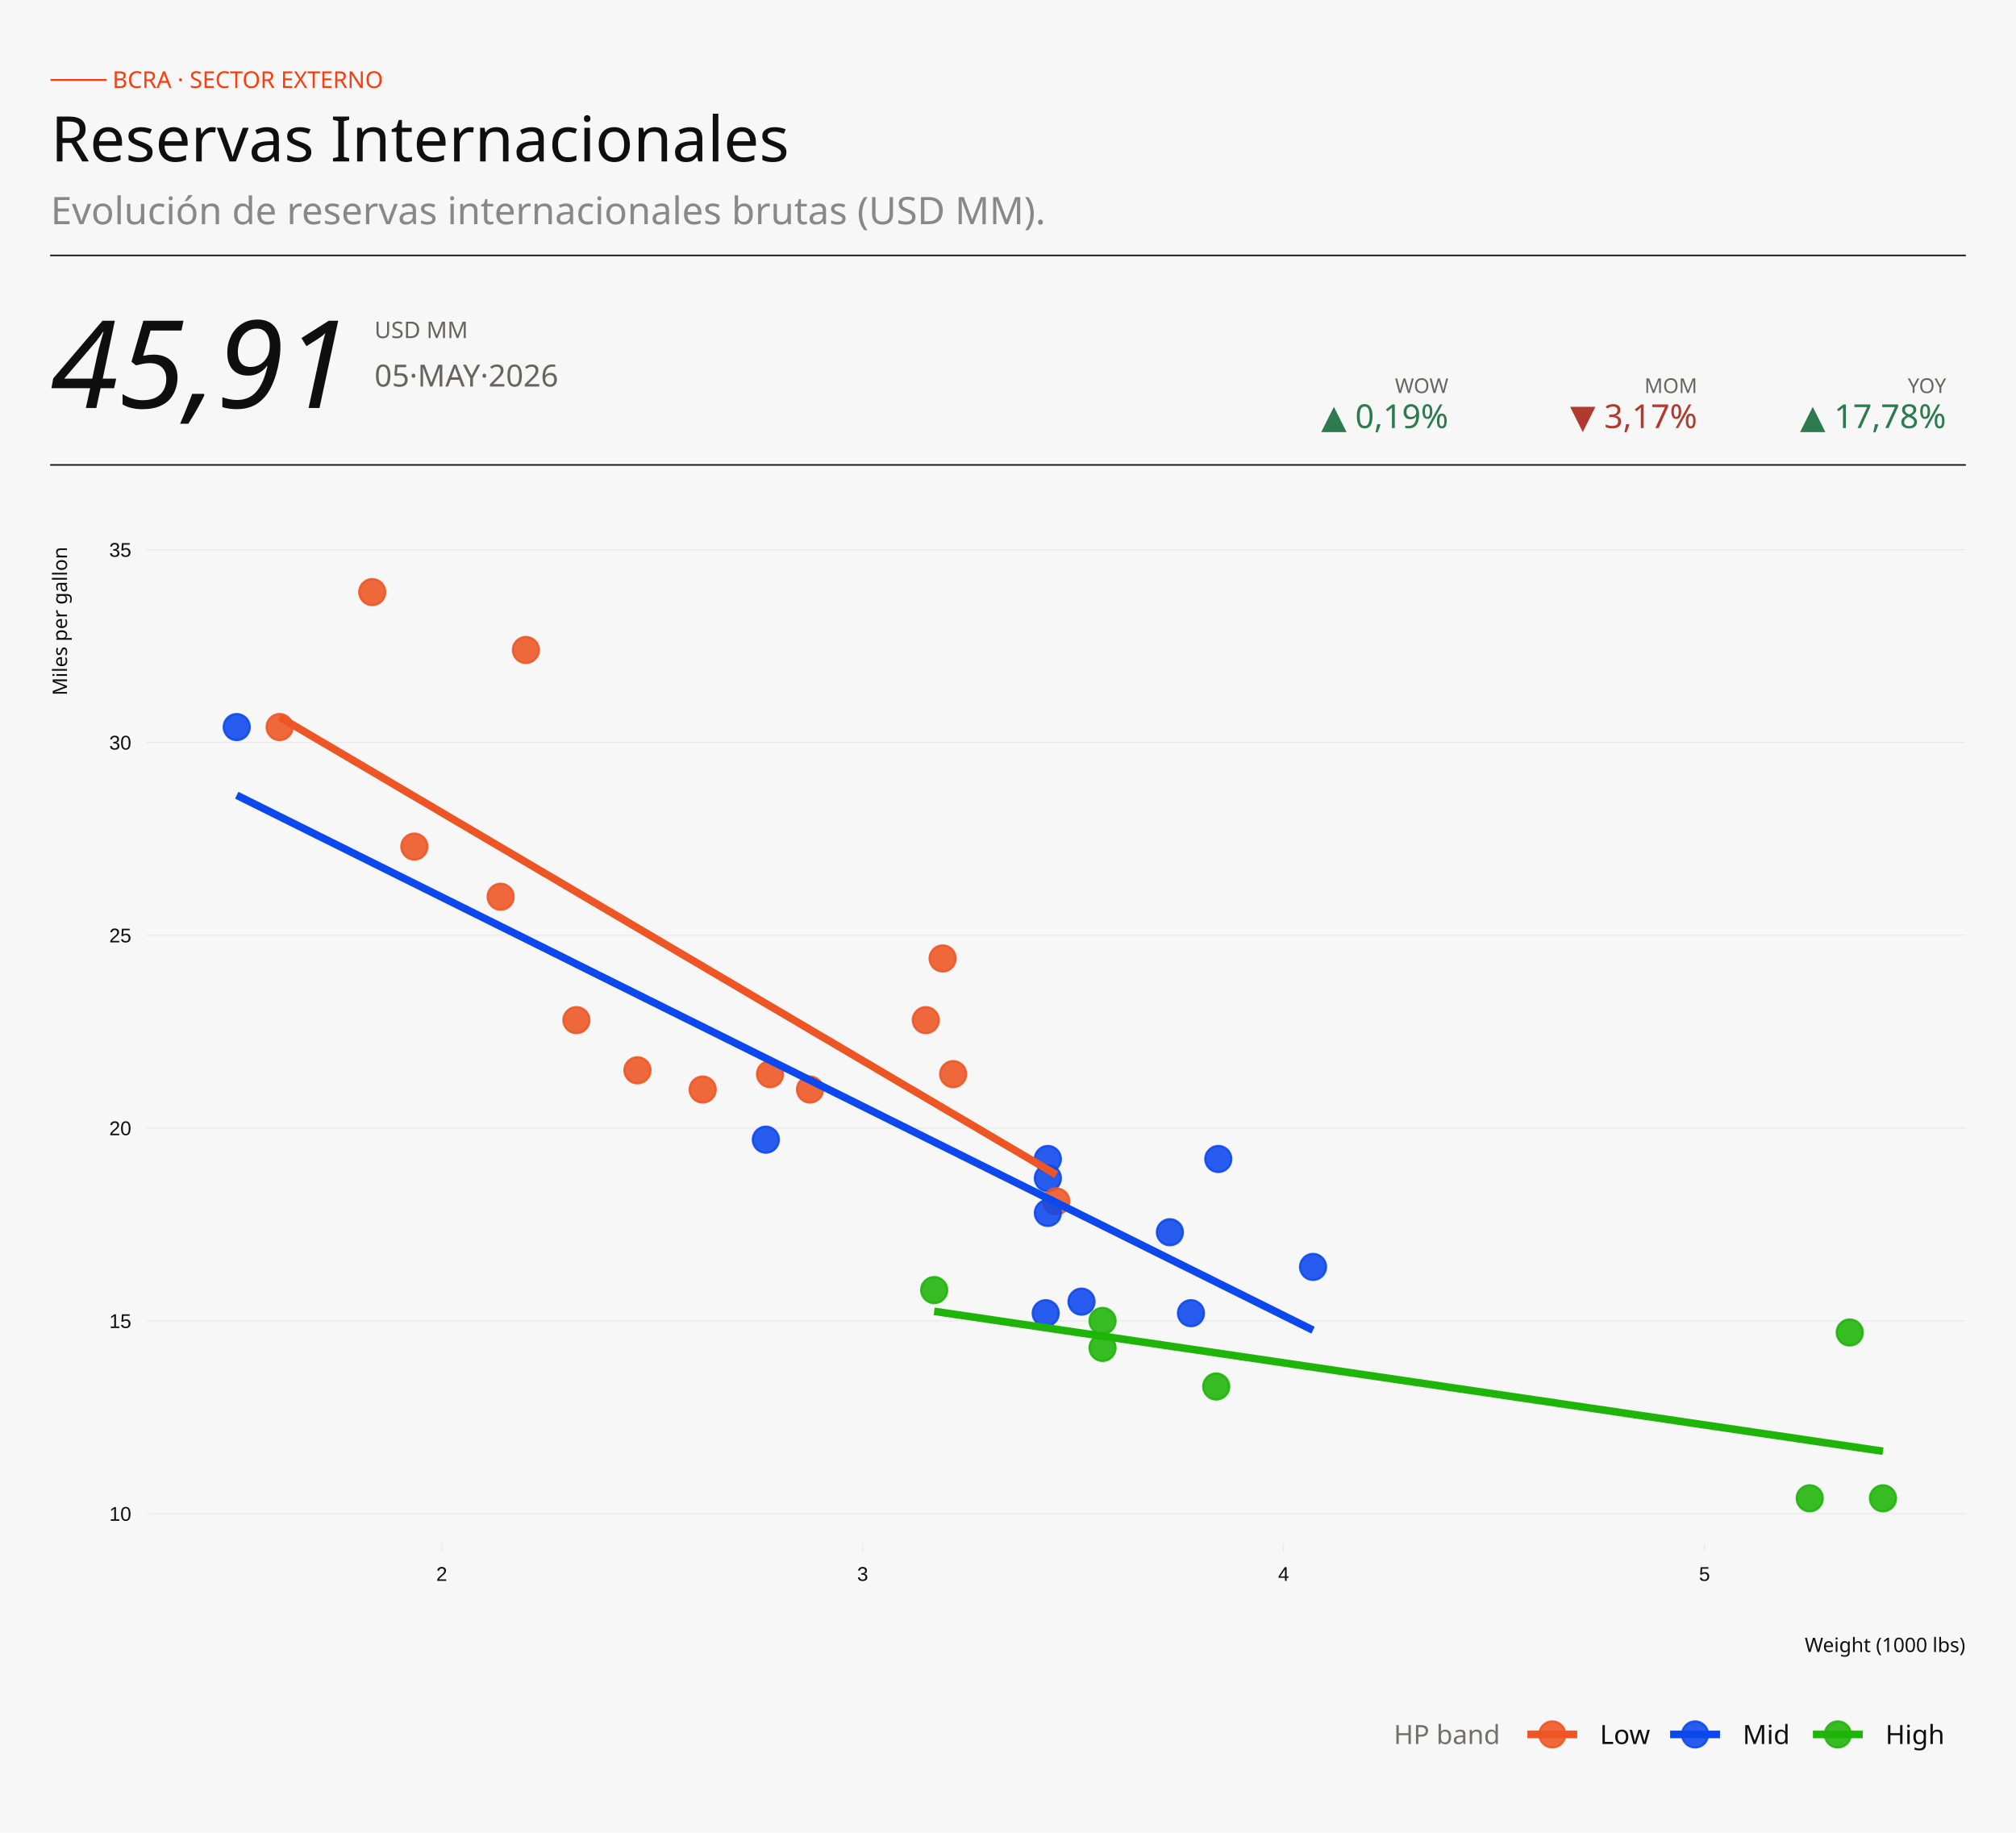
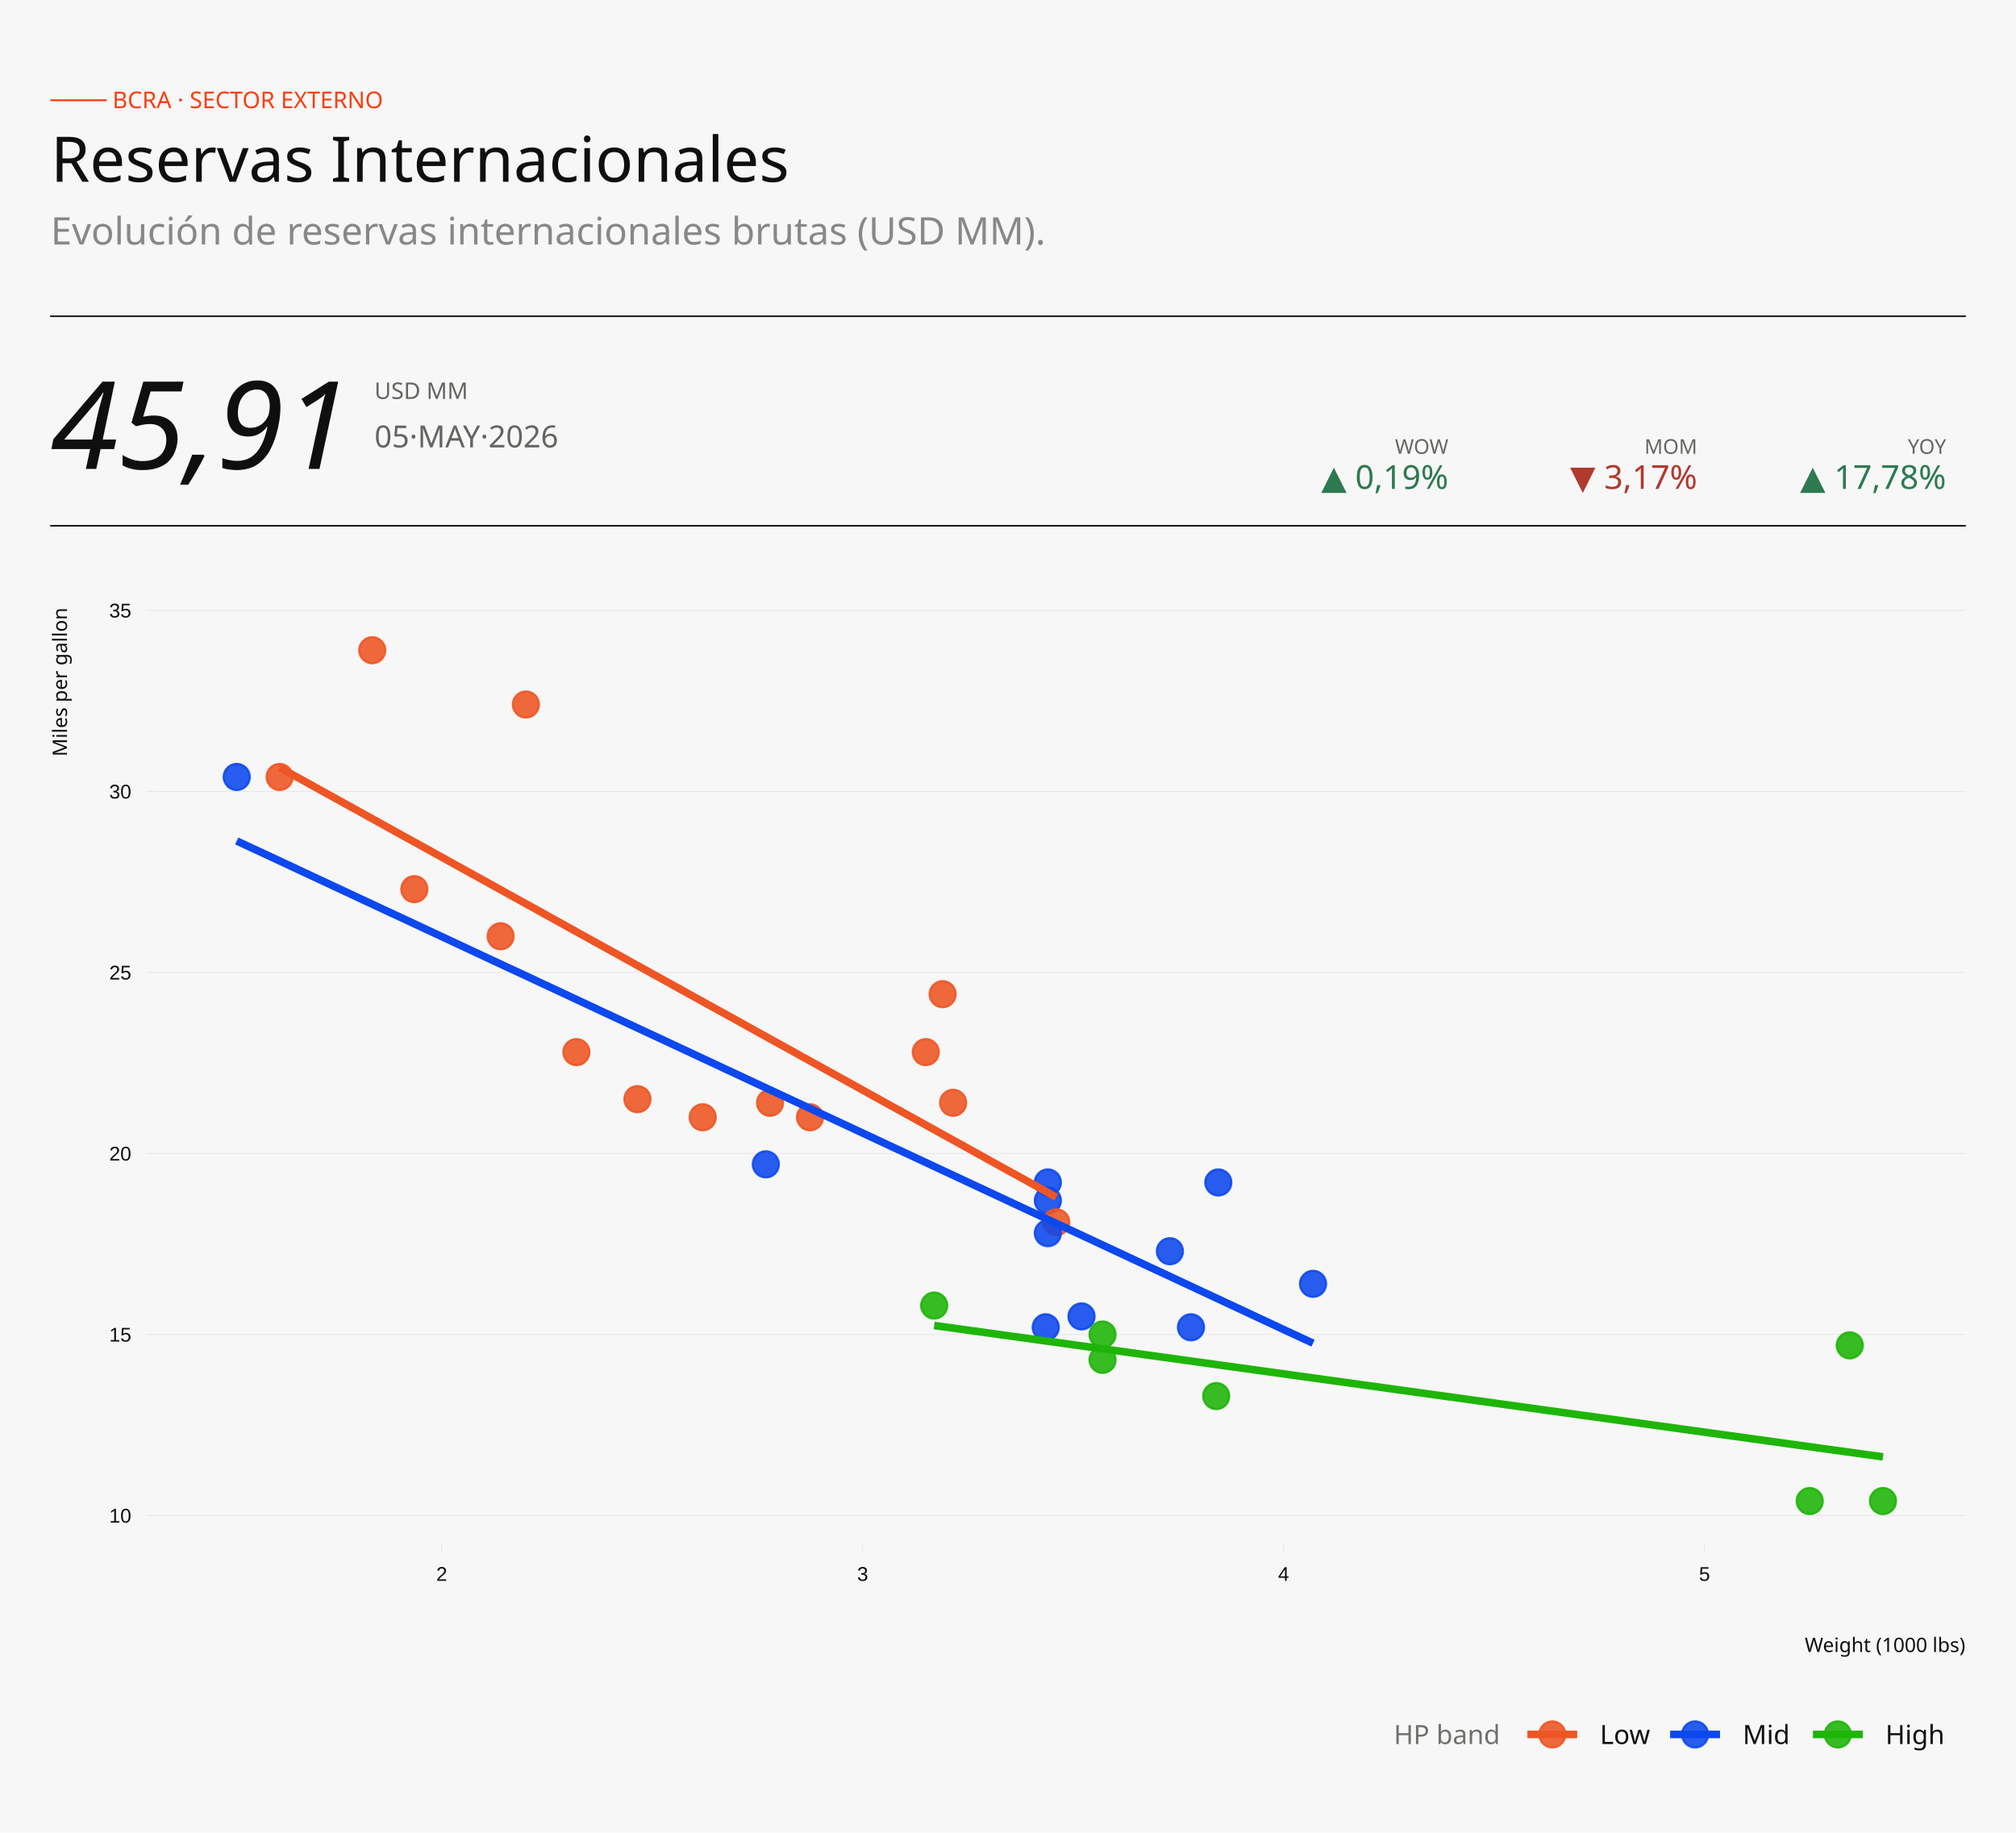
<svg xmlns="http://www.w3.org/2000/svg" width="396.00pt" height="360.00pt" viewBox="0 0 396.00 360.00">
  <g class="svglite">
    <defs>
      <style type="text/css">
    .svglite line, .svglite polyline, .svglite polygon, .svglite path, .svglite rect, .svglite circle {
      fill: none;
      stroke: #000000;
      stroke-linecap: round;
      stroke-linejoin: round;
      stroke-miterlimit: 10.00;
    }
    .svglite text {
      white-space: pre;
    }
    .svglite g.glyphgroup path {
      fill: inherit;
      stroke: none;
    }
  </style>
    </defs>
    <rect width="100%" height="100%" style="stroke: none; fill: none;" />
    <defs>
      <clipPath id="cpMC4wMHwzOTYuMDB8MC4wMHwzNjAuMDA=">
        <rect x="0.00" y="0.00" width="396.00" height="360.00" />
      </clipPath>
    </defs>
    <g clip-path="url(#cpMC4wMHwzOTYuMDB8MC4wMHwzNjAuMDA=)">
      <rect x="0.00" y="0" width="396.00" height="360.00" style="stroke-width: 0.63; stroke: none; fill: #F7F7F7;" />
    </g>
    <defs>
-       <clipPath id="cpMzAuMzN8Mzg2LjA0fDEwNy40MHwzMDMuMjA=">
-         <rect x="30.33" y="107.40" width="355.71" height="195.80" />
+       <clipPath id="cpMzAuMzN8Mzg2LjA0fDExOS4zNnwzMDMuMjA=">
+         <rect x="30.33" y="119.36" width="355.71" height="183.84" />
      </clipPath>
    </defs>
-     <g clip-path="url(#cpMzAuMzN8Mzg2LjA0fDEwNy40MHwzMDMuMjA=)">
-       <rect x="30.33" y="107.40" width="355.71" height="195.80" style="stroke-width: 0.63; stroke: none; fill: #F7F7F7;" />
-       <polyline points="30.33,297.33 386.04,297.33 " style="stroke-width: 0.15; stroke: #E4E4E4; stroke-linecap: butt;" />
-       <polyline points="30.33,259.46 386.04,259.46 " style="stroke-width: 0.15; stroke: #E4E4E4; stroke-linecap: butt;" />
-       <polyline points="30.33,221.59 386.04,221.59 " style="stroke-width: 0.15; stroke: #E4E4E4; stroke-linecap: butt;" />
-       <polyline points="30.33,183.72 386.04,183.72 " style="stroke-width: 0.15; stroke: #E4E4E4; stroke-linecap: butt;" />
-       <polyline points="30.33,145.84 386.04,145.84 " style="stroke-width: 0.15; stroke: #E4E4E4; stroke-linecap: butt;" />
-       <polyline points="30.33,107.97 386.04,107.97 " style="stroke-width: 0.15; stroke: #E4E4E4; stroke-linecap: butt;" />
-       <circle cx="138.03" cy="214.01" r="2.56" style="stroke-width: 0.42; stroke: #EE5524; stroke-opacity: 0.88; fill: #EE5524; fill-opacity: 0.88;" />
-       <circle cx="159.11" cy="214.01" r="2.56" style="stroke-width: 0.42; stroke: #EE5524; stroke-opacity: 0.88; fill: #EE5524; fill-opacity: 0.88;" />
-       <circle cx="113.22" cy="200.38" r="2.56" style="stroke-width: 0.42; stroke: #EE5524; stroke-opacity: 0.88; fill: #EE5524; fill-opacity: 0.88;" />
-       <circle cx="187.22" cy="210.98" r="2.56" style="stroke-width: 0.42; stroke: #EE5524; stroke-opacity: 0.88; fill: #EE5524; fill-opacity: 0.88;" />
-       <circle cx="205.83" cy="231.43" r="2.56" style="stroke-width: 0.42; stroke: #0C48ED; stroke-opacity: 0.88; fill: #0C48ED; fill-opacity: 0.88;" />
-       <circle cx="207.48" cy="235.98" r="2.56" style="stroke-width: 0.42; stroke: #EE5524; stroke-opacity: 0.88; fill: #EE5524; fill-opacity: 0.88;" />
-       <circle cx="216.57" cy="264.76" r="2.56" style="stroke-width: 0.42; stroke: #1EB508; stroke-opacity: 0.88; fill: #1EB508; fill-opacity: 0.88;" />
-       <circle cx="185.16" cy="188.26" r="2.56" style="stroke-width: 0.42; stroke: #EE5524; stroke-opacity: 0.88; fill: #EE5524; fill-opacity: 0.88;" />
-       <circle cx="181.85" cy="200.38" r="2.56" style="stroke-width: 0.42; stroke: #EE5524; stroke-opacity: 0.88; fill: #EE5524; fill-opacity: 0.88;" />
-       <circle cx="205.83" cy="227.65" r="2.56" style="stroke-width: 0.42; stroke: #0C48ED; stroke-opacity: 0.88; fill: #0C48ED; fill-opacity: 0.88;" />
-       <circle cx="205.83" cy="238.25" r="2.56" style="stroke-width: 0.42; stroke: #0C48ED; stroke-opacity: 0.88; fill: #0C48ED; fill-opacity: 0.88;" />
-       <circle cx="257.92" cy="248.85" r="2.56" style="stroke-width: 0.42; stroke: #0C48ED; stroke-opacity: 0.88; fill: #0C48ED; fill-opacity: 0.88;" />
-       <circle cx="229.80" cy="242.04" r="2.56" style="stroke-width: 0.42; stroke: #0C48ED; stroke-opacity: 0.88; fill: #0C48ED; fill-opacity: 0.88;" />
-       <circle cx="233.94" cy="257.94" r="2.56" style="stroke-width: 0.42; stroke: #0C48ED; stroke-opacity: 0.88; fill: #0C48ED; fill-opacity: 0.88;" />
-       <circle cx="355.48" cy="294.30" r="2.56" style="stroke-width: 0.42; stroke: #1EB508; stroke-opacity: 0.88; fill: #1EB508; fill-opacity: 0.88;" />
-       <circle cx="369.87" cy="294.30" r="2.56" style="stroke-width: 0.42; stroke: #1EB508; stroke-opacity: 0.88; fill: #1EB508; fill-opacity: 0.88;" />
-       <circle cx="363.34" cy="261.73" r="2.56" style="stroke-width: 0.42; stroke: #1EB508; stroke-opacity: 0.88; fill: #1EB508; fill-opacity: 0.88;" />
-       <circle cx="103.30" cy="127.67" r="2.56" style="stroke-width: 0.42; stroke: #EE5524; stroke-opacity: 0.88; fill: #EE5524; fill-opacity: 0.88;" />
-       <circle cx="54.93" cy="142.81" r="2.56" style="stroke-width: 0.42; stroke: #EE5524; stroke-opacity: 0.88; fill: #EE5524; fill-opacity: 0.88;" />
-       <circle cx="73.12" cy="116.30" r="2.56" style="stroke-width: 0.42; stroke: #EE5524; stroke-opacity: 0.88; fill: #EE5524; fill-opacity: 0.88;" />
-       <circle cx="125.21" cy="210.23" r="2.56" style="stroke-width: 0.42; stroke: #EE5524; stroke-opacity: 0.88; fill: #EE5524; fill-opacity: 0.88;" />
-       <circle cx="212.44" cy="255.67" r="2.56" style="stroke-width: 0.42; stroke: #0C48ED; stroke-opacity: 0.88; fill: #0C48ED; fill-opacity: 0.88;" />
-       <circle cx="205.41" cy="257.94" r="2.56" style="stroke-width: 0.42; stroke: #0C48ED; stroke-opacity: 0.88; fill: #0C48ED; fill-opacity: 0.88;" />
-       <circle cx="238.90" cy="272.34" r="2.56" style="stroke-width: 0.42; stroke: #1EB508; stroke-opacity: 0.88; fill: #1EB508; fill-opacity: 0.88;" />
-       <circle cx="239.31" cy="227.65" r="2.56" style="stroke-width: 0.42; stroke: #0C48ED; stroke-opacity: 0.88; fill: #0C48ED; fill-opacity: 0.88;" />
-       <circle cx="81.39" cy="166.29" r="2.56" style="stroke-width: 0.42; stroke: #EE5524; stroke-opacity: 0.88; fill: #EE5524; fill-opacity: 0.88;" />
-       <circle cx="98.34" cy="176.14" r="2.56" style="stroke-width: 0.42; stroke: #EE5524; stroke-opacity: 0.88; fill: #EE5524; fill-opacity: 0.88;" />
-       <circle cx="46.50" cy="142.81" r="2.56" style="stroke-width: 0.42; stroke: #0C48ED; stroke-opacity: 0.88; fill: #0C48ED; fill-opacity: 0.88;" />
-       <circle cx="183.50" cy="253.40" r="2.56" style="stroke-width: 0.42; stroke: #1EB508; stroke-opacity: 0.88; fill: #1EB508; fill-opacity: 0.88;" />
-       <circle cx="150.43" cy="223.86" r="2.56" style="stroke-width: 0.42; stroke: #0C48ED; stroke-opacity: 0.88; fill: #0C48ED; fill-opacity: 0.88;" />
-       <circle cx="216.57" cy="259.46" r="2.56" style="stroke-width: 0.42; stroke: #1EB508; stroke-opacity: 0.88; fill: #1EB508; fill-opacity: 0.88;" />
-       <circle cx="151.26" cy="210.98" r="2.56" style="stroke-width: 0.42; stroke: #EE5524; stroke-opacity: 0.88; fill: #EE5524; fill-opacity: 0.88;" />
-       <polyline points="54.93,140.84 56.86,141.98 58.79,143.12 60.72,144.26 62.65,145.40 64.59,146.53 66.52,147.67 68.45,148.81 70.38,149.95 72.31,151.08 74.24,152.22 76.17,153.36 78.10,154.50 80.03,155.64 81.96,156.77 83.90,157.91 85.83,159.05 87.76,160.19 89.69,161.33 91.62,162.46 93.55,163.60 95.48,164.74 97.41,165.88 99.34,167.01 101.27,168.15 103.21,169.29 105.14,170.43 107.07,171.57 109.00,172.70 110.93,173.84 112.86,174.98 114.79,176.12 116.72,177.25 118.65,178.39 120.58,179.53 122.52,180.67 124.45,181.81 126.38,182.94 128.31,184.08 130.24,185.22 132.17,186.36 134.10,187.50 136.03,188.63 137.96,189.77 139.89,190.91 141.83,192.05 143.76,193.18 145.69,194.32 147.62,195.46 149.55,196.60 151.48,197.74 153.41,198.87 155.34,200.01 157.27,201.15 159.20,202.29 161.14,203.43 163.07,204.56 165.00,205.70 166.93,206.84 168.86,207.98 170.79,209.11 172.72,210.25 174.65,211.39 176.58,212.53 178.51,213.67 180.45,214.80 182.38,215.94 184.31,217.08 186.24,218.22 188.17,219.35 190.10,220.49 192.03,221.63 193.96,222.77 195.89,223.91 197.82,225.04 199.76,226.18 201.69,227.32 203.62,228.46 205.55,229.60 207.48,230.73 " style="stroke-width: 1.49; stroke: #EE5524; stroke-linecap: butt;" />
-       <polyline points="46.50,156.20 49.17,157.53 51.85,158.86 54.53,160.19 57.20,161.52 59.88,162.85 62.55,164.18 65.23,165.51 67.91,166.84 70.58,168.17 73.26,169.50 75.93,170.83 78.61,172.16 81.29,173.49 83.96,174.82 86.64,176.15 89.32,177.48 91.99,178.81 94.67,180.14 97.34,181.47 100.02,182.80 102.70,184.13 105.37,185.46 108.05,186.79 110.73,188.12 113.40,189.46 116.08,190.79 118.75,192.12 121.43,193.45 124.11,194.78 126.78,196.11 129.46,197.44 132.13,198.77 134.81,200.10 137.49,201.43 140.16,202.76 142.84,204.09 145.52,205.42 148.19,206.75 150.87,208.08 153.54,209.41 156.22,210.74 158.90,212.07 161.57,213.40 164.25,214.73 166.93,216.06 169.60,217.39 172.28,218.72 174.95,220.05 177.63,221.38 180.31,222.71 182.98,224.04 185.66,225.37 188.34,226.70 191.01,228.03 193.69,229.36 196.36,230.69 199.04,232.02 201.72,233.35 204.39,234.68 207.07,236.01 209.74,237.34 212.42,238.67 215.10,240.00 217.77,241.33 220.45,242.66 223.13,243.99 225.80,245.32 228.48,246.65 231.15,247.98 233.83,249.31 236.51,250.64 239.18,251.97 241.86,253.30 244.54,254.63 247.21,255.96 249.89,257.29 252.56,258.62 255.24,259.95 257.92,261.28 " style="stroke-width: 1.49; stroke: #0C48ED; stroke-linecap: butt;" />
-       <polyline points="183.50,257.57 185.86,257.92 188.22,258.27 190.58,258.61 192.94,258.96 195.30,259.31 197.66,259.66 200.02,260.01 202.37,260.35 204.73,260.70 207.09,261.05 209.45,261.40 211.81,261.75 214.17,262.09 216.53,262.44 218.89,262.79 221.25,263.14 223.61,263.49 225.97,263.83 228.32,264.18 230.68,264.53 233.04,264.88 235.40,265.22 237.76,265.57 240.12,265.92 242.48,266.27 244.84,266.62 247.20,266.96 249.56,267.31 251.91,267.66 254.27,268.01 256.63,268.36 258.99,268.70 261.35,269.05 263.71,269.40 266.07,269.75 268.43,270.10 270.79,270.44 273.15,270.79 275.51,271.14 277.86,271.49 280.22,271.83 282.58,272.18 284.94,272.53 287.30,272.88 289.66,273.23 292.02,273.57 294.38,273.92 296.74,274.27 299.10,274.62 301.46,274.97 303.81,275.31 306.17,275.66 308.53,276.01 310.89,276.36 313.25,276.71 315.61,277.05 317.97,277.40 320.33,277.75 322.69,278.10 325.05,278.44 327.41,278.79 329.76,279.14 332.12,279.49 334.48,279.84 336.84,280.18 339.20,280.53 341.56,280.88 343.92,281.23 346.28,281.58 348.64,281.92 351.00,282.27 353.36,282.62 355.71,282.97 358.07,283.32 360.43,283.66 362.79,284.01 365.15,284.36 367.51,284.71 369.87,285.05 " style="stroke-width: 1.49; stroke: #1EB508; stroke-linecap: butt;" />
+     <g clip-path="url(#cpMzAuMzN8Mzg2LjA0fDExOS4zNnwzMDMuMjA=)">
+       <rect x="30.33" y="119.36" width="355.71" height="183.84" style="stroke-width: 0.63; stroke: none; fill: #F7F7F7;" />
+       <polyline points="30.33,297.69 386.04,297.69 " style="stroke-width: 0.15; stroke: #E4E4E4; stroke-linecap: butt;" />
+       <polyline points="30.33,262.13 386.04,262.13 " style="stroke-width: 0.15; stroke: #E4E4E4; stroke-linecap: butt;" />
+       <polyline points="30.33,226.57 386.04,226.57 " style="stroke-width: 0.15; stroke: #E4E4E4; stroke-linecap: butt;" />
+       <polyline points="30.33,191.01 386.04,191.01 " style="stroke-width: 0.15; stroke: #E4E4E4; stroke-linecap: butt;" />
+       <polyline points="30.33,155.45 386.04,155.45 " style="stroke-width: 0.15; stroke: #E4E4E4; stroke-linecap: butt;" />
+       <polyline points="30.33,119.89 386.04,119.89 " style="stroke-width: 0.15; stroke: #E4E4E4; stroke-linecap: butt;" />
+       <circle cx="138.03" cy="219.46" r="2.56" style="stroke-width: 0.42; stroke: #EE5524; stroke-opacity: 0.88; fill: #EE5524; fill-opacity: 0.88;" />
+       <circle cx="159.11" cy="219.46" r="2.56" style="stroke-width: 0.42; stroke: #EE5524; stroke-opacity: 0.88; fill: #EE5524; fill-opacity: 0.88;" />
+       <circle cx="113.22" cy="206.66" r="2.56" style="stroke-width: 0.42; stroke: #EE5524; stroke-opacity: 0.88; fill: #EE5524; fill-opacity: 0.88;" />
+       <circle cx="187.22" cy="216.61" r="2.56" style="stroke-width: 0.42; stroke: #EE5524; stroke-opacity: 0.88; fill: #EE5524; fill-opacity: 0.88;" />
+       <circle cx="205.83" cy="235.82" r="2.56" style="stroke-width: 0.42; stroke: #0C48ED; stroke-opacity: 0.88; fill: #0C48ED; fill-opacity: 0.88;" />
+       <circle cx="207.48" cy="240.08" r="2.56" style="stroke-width: 0.42; stroke: #EE5524; stroke-opacity: 0.88; fill: #EE5524; fill-opacity: 0.88;" />
+       <circle cx="216.57" cy="267.11" r="2.56" style="stroke-width: 0.42; stroke: #1EB508; stroke-opacity: 0.88; fill: #1EB508; fill-opacity: 0.88;" />
+       <circle cx="185.16" cy="195.28" r="2.56" style="stroke-width: 0.42; stroke: #EE5524; stroke-opacity: 0.88; fill: #EE5524; fill-opacity: 0.88;" />
+       <circle cx="181.85" cy="206.66" r="2.56" style="stroke-width: 0.42; stroke: #EE5524; stroke-opacity: 0.88; fill: #EE5524; fill-opacity: 0.88;" />
+       <circle cx="205.83" cy="232.26" r="2.56" style="stroke-width: 0.42; stroke: #0C48ED; stroke-opacity: 0.88; fill: #0C48ED; fill-opacity: 0.88;" />
+       <circle cx="205.83" cy="242.22" r="2.56" style="stroke-width: 0.42; stroke: #0C48ED; stroke-opacity: 0.88; fill: #0C48ED; fill-opacity: 0.88;" />
+       <circle cx="257.92" cy="252.17" r="2.56" style="stroke-width: 0.42; stroke: #0C48ED; stroke-opacity: 0.88; fill: #0C48ED; fill-opacity: 0.88;" />
+       <circle cx="229.80" cy="245.77" r="2.56" style="stroke-width: 0.42; stroke: #0C48ED; stroke-opacity: 0.88; fill: #0C48ED; fill-opacity: 0.88;" />
+       <circle cx="233.94" cy="260.71" r="2.56" style="stroke-width: 0.42; stroke: #0C48ED; stroke-opacity: 0.88; fill: #0C48ED; fill-opacity: 0.88;" />
+       <circle cx="355.48" cy="294.84" r="2.56" style="stroke-width: 0.42; stroke: #1EB508; stroke-opacity: 0.88; fill: #1EB508; fill-opacity: 0.88;" />
+       <circle cx="369.87" cy="294.84" r="2.56" style="stroke-width: 0.42; stroke: #1EB508; stroke-opacity: 0.88; fill: #1EB508; fill-opacity: 0.88;" />
+       <circle cx="363.34" cy="264.26" r="2.56" style="stroke-width: 0.42; stroke: #1EB508; stroke-opacity: 0.88; fill: #1EB508; fill-opacity: 0.88;" />
+       <circle cx="103.30" cy="138.38" r="2.56" style="stroke-width: 0.42; stroke: #EE5524; stroke-opacity: 0.88; fill: #EE5524; fill-opacity: 0.88;" />
+       <circle cx="54.93" cy="152.61" r="2.56" style="stroke-width: 0.42; stroke: #EE5524; stroke-opacity: 0.88; fill: #EE5524; fill-opacity: 0.88;" />
+       <circle cx="73.12" cy="127.72" r="2.56" style="stroke-width: 0.42; stroke: #EE5524; stroke-opacity: 0.88; fill: #EE5524; fill-opacity: 0.88;" />
+       <circle cx="125.21" cy="215.90" r="2.56" style="stroke-width: 0.42; stroke: #EE5524; stroke-opacity: 0.88; fill: #EE5524; fill-opacity: 0.88;" />
+       <circle cx="212.44" cy="258.57" r="2.56" style="stroke-width: 0.42; stroke: #0C48ED; stroke-opacity: 0.88; fill: #0C48ED; fill-opacity: 0.88;" />
+       <circle cx="205.41" cy="260.71" r="2.56" style="stroke-width: 0.42; stroke: #0C48ED; stroke-opacity: 0.88; fill: #0C48ED; fill-opacity: 0.88;" />
+       <circle cx="238.90" cy="274.22" r="2.56" style="stroke-width: 0.42; stroke: #1EB508; stroke-opacity: 0.88; fill: #1EB508; fill-opacity: 0.88;" />
+       <circle cx="239.31" cy="232.26" r="2.56" style="stroke-width: 0.42; stroke: #0C48ED; stroke-opacity: 0.88; fill: #0C48ED; fill-opacity: 0.88;" />
+       <circle cx="81.39" cy="174.65" r="2.56" style="stroke-width: 0.42; stroke: #EE5524; stroke-opacity: 0.88; fill: #EE5524; fill-opacity: 0.88;" />
+       <circle cx="98.34" cy="183.90" r="2.56" style="stroke-width: 0.42; stroke: #EE5524; stroke-opacity: 0.88; fill: #EE5524; fill-opacity: 0.88;" />
+       <circle cx="46.50" cy="152.61" r="2.56" style="stroke-width: 0.42; stroke: #0C48ED; stroke-opacity: 0.88; fill: #0C48ED; fill-opacity: 0.88;" />
+       <circle cx="183.50" cy="256.44" r="2.56" style="stroke-width: 0.42; stroke: #1EB508; stroke-opacity: 0.88; fill: #1EB508; fill-opacity: 0.88;" />
+       <circle cx="150.43" cy="228.70" r="2.56" style="stroke-width: 0.42; stroke: #0C48ED; stroke-opacity: 0.88; fill: #0C48ED; fill-opacity: 0.88;" />
+       <circle cx="216.57" cy="262.13" r="2.56" style="stroke-width: 0.42; stroke: #1EB508; stroke-opacity: 0.88; fill: #1EB508; fill-opacity: 0.88;" />
+       <circle cx="151.26" cy="216.61" r="2.56" style="stroke-width: 0.42; stroke: #EE5524; stroke-opacity: 0.88; fill: #EE5524; fill-opacity: 0.88;" />
+       <polyline points="54.93,150.76 56.86,151.83 58.79,152.89 60.72,153.96 62.65,155.03 64.59,156.10 66.52,157.17 68.45,158.24 70.38,159.30 72.31,160.37 74.24,161.44 76.17,162.51 78.10,163.58 80.03,164.65 81.96,165.71 83.90,166.78 85.83,167.85 87.76,168.92 89.69,169.99 91.62,171.06 93.55,172.12 95.48,173.19 97.41,174.26 99.34,175.33 101.27,176.40 103.21,177.47 105.14,178.53 107.07,179.60 109.00,180.67 110.93,181.74 112.86,182.81 114.79,183.88 116.72,184.95 118.65,186.01 120.58,187.08 122.52,188.15 124.45,189.22 126.38,190.29 128.31,191.36 130.24,192.42 132.17,193.49 134.10,194.56 136.03,195.63 137.96,196.70 139.89,197.77 141.83,198.83 143.76,199.90 145.69,200.97 147.62,202.04 149.55,203.11 151.48,204.18 153.41,205.24 155.34,206.31 157.27,207.38 159.20,208.45 161.14,209.52 163.07,210.59 165.00,211.65 166.93,212.72 168.86,213.79 170.79,214.86 172.72,215.93 174.65,217.00 176.58,218.06 178.51,219.13 180.45,220.20 182.38,221.27 184.31,222.34 186.24,223.41 188.17,224.47 190.10,225.54 192.03,226.61 193.96,227.68 195.89,228.75 197.82,229.82 199.76,230.88 201.69,231.95 203.62,233.02 205.55,234.09 207.48,235.16 " style="stroke-width: 1.49; stroke: #EE5524; stroke-linecap: butt;" />
+       <polyline points="46.50,165.18 49.17,166.43 51.85,167.67 54.53,168.92 57.20,170.17 59.88,171.42 62.55,172.67 65.23,173.92 67.91,175.17 70.58,176.42 73.26,177.67 75.93,178.92 78.61,180.16 81.29,181.41 83.96,182.66 86.64,183.91 89.32,185.16 91.99,186.41 94.67,187.66 97.34,188.91 100.02,190.16 102.70,191.40 105.37,192.65 108.05,193.90 110.73,195.15 113.40,196.40 116.08,197.65 118.75,198.90 121.43,200.15 124.11,201.40 126.78,202.65 129.46,203.89 132.13,205.14 134.81,206.39 137.49,207.64 140.16,208.89 142.84,210.14 145.52,211.39 148.19,212.64 150.87,213.89 153.54,215.13 156.22,216.38 158.90,217.63 161.57,218.88 164.25,220.13 166.93,221.38 169.60,222.63 172.28,223.88 174.95,225.13 177.63,226.37 180.31,227.62 182.98,228.87 185.66,230.12 188.34,231.37 191.01,232.62 193.69,233.87 196.36,235.12 199.04,236.37 201.72,237.62 204.39,238.86 207.07,240.11 209.74,241.36 212.42,242.61 215.10,243.86 217.77,245.11 220.45,246.36 223.13,247.61 225.80,248.86 228.48,250.10 231.15,251.35 233.83,252.60 236.51,253.85 239.18,255.10 241.86,256.35 244.54,257.60 247.21,258.85 249.89,260.10 252.56,261.35 255.24,262.59 257.92,263.84 " style="stroke-width: 1.49; stroke: #0C48ED; stroke-linecap: butt;" />
+       <polyline points="183.50,260.36 185.86,260.68 188.22,261.01 190.58,261.34 192.94,261.66 195.30,261.99 197.66,262.32 200.02,262.64 202.37,262.97 204.73,263.30 207.09,263.62 209.45,263.95 211.81,264.28 214.17,264.60 216.53,264.93 218.89,265.26 221.25,265.58 223.61,265.91 225.97,266.24 228.32,266.56 230.68,266.89 233.04,267.22 235.40,267.54 237.76,267.87 240.12,268.20 242.48,268.52 244.84,268.85 247.20,269.18 249.56,269.50 251.91,269.83 254.27,270.16 256.63,270.48 258.99,270.81 261.35,271.14 263.71,271.46 266.07,271.79 268.43,272.12 270.79,272.44 273.15,272.77 275.51,273.10 277.86,273.42 280.22,273.75 282.58,274.08 284.94,274.40 287.30,274.73 289.66,275.06 292.02,275.38 294.38,275.71 296.74,276.04 299.10,276.36 301.46,276.69 303.81,277.02 306.17,277.34 308.53,277.67 310.89,278.00 313.25,278.32 315.61,278.65 317.97,278.98 320.33,279.30 322.69,279.63 325.05,279.96 327.41,280.28 329.76,280.61 332.12,280.94 334.48,281.26 336.84,281.59 339.20,281.92 341.56,282.24 343.92,282.57 346.28,282.90 348.64,283.22 351.00,283.55 353.36,283.88 355.71,284.20 358.07,284.53 360.43,284.86 362.79,285.18 365.15,285.51 367.51,285.84 369.87,286.16 " style="stroke-width: 1.49; stroke: #1EB508; stroke-linecap: butt;" />
    </g>
    <g clip-path="url(#cpMC4wMHwzOTYuMDB8MC4wMHwzNjAuMDA=)">
-       <text x="25.79" y="298.72" text-anchor="end" style="font-size: 3.90px;fill: #0F0F0F; font-family: &quot;Arial&quot;;" textLength="4.31px" lengthAdjust="spacingAndGlyphs">10</text>
-       <text x="25.79" y="260.85" text-anchor="end" style="font-size: 3.90px;fill: #0F0F0F; font-family: &quot;Arial&quot;;" textLength="4.31px" lengthAdjust="spacingAndGlyphs">15</text>
-       <text x="25.79" y="222.98" text-anchor="end" style="font-size: 3.90px;fill: #0F0F0F; font-family: &quot;Arial&quot;;" textLength="4.31px" lengthAdjust="spacingAndGlyphs">20</text>
-       <text x="25.79" y="185.11" text-anchor="end" style="font-size: 3.90px;fill: #0F0F0F; font-family: &quot;Arial&quot;;" textLength="4.31px" lengthAdjust="spacingAndGlyphs">25</text>
-       <text x="25.79" y="147.24" text-anchor="end" style="font-size: 3.90px;fill: #0F0F0F; font-family: &quot;Arial&quot;;" textLength="4.31px" lengthAdjust="spacingAndGlyphs">30</text>
-       <text x="25.79" y="109.37" text-anchor="end" style="font-size: 3.90px;fill: #0F0F0F; font-family: &quot;Arial&quot;;" textLength="4.31px" lengthAdjust="spacingAndGlyphs">35</text>
-       <polyline points="28.71,297.33 30.33,297.33 " style="stroke-width: 0.15; stroke: #E4E4E4; stroke-linecap: butt;" />
-       <polyline points="28.71,259.46 30.33,259.46 " style="stroke-width: 0.15; stroke: #E4E4E4; stroke-linecap: butt;" />
-       <polyline points="28.71,221.59 30.33,221.59 " style="stroke-width: 0.15; stroke: #E4E4E4; stroke-linecap: butt;" />
-       <polyline points="28.71,183.72 30.33,183.72 " style="stroke-width: 0.15; stroke: #E4E4E4; stroke-linecap: butt;" />
-       <polyline points="28.71,145.84 30.33,145.84 " style="stroke-width: 0.15; stroke: #E4E4E4; stroke-linecap: butt;" />
-       <polyline points="28.71,107.97 30.33,107.97 " style="stroke-width: 0.15; stroke: #E4E4E4; stroke-linecap: butt;" />
+       <text x="25.79" y="299.08" text-anchor="end" style="font-size: 3.90px;fill: #0F0F0F; font-family: &quot;Arial&quot;;" textLength="4.31px" lengthAdjust="spacingAndGlyphs">10</text>
+       <text x="25.79" y="263.52" text-anchor="end" style="font-size: 3.90px;fill: #0F0F0F; font-family: &quot;Arial&quot;;" textLength="4.31px" lengthAdjust="spacingAndGlyphs">15</text>
+       <text x="25.79" y="227.96" text-anchor="end" style="font-size: 3.90px;fill: #0F0F0F; font-family: &quot;Arial&quot;;" textLength="4.31px" lengthAdjust="spacingAndGlyphs">20</text>
+       <text x="25.79" y="192.40" text-anchor="end" style="font-size: 3.90px;fill: #0F0F0F; font-family: &quot;Arial&quot;;" textLength="4.31px" lengthAdjust="spacingAndGlyphs">25</text>
+       <text x="25.79" y="156.85" text-anchor="end" style="font-size: 3.90px;fill: #0F0F0F; font-family: &quot;Arial&quot;;" textLength="4.31px" lengthAdjust="spacingAndGlyphs">30</text>
+       <text x="25.79" y="121.29" text-anchor="end" style="font-size: 3.90px;fill: #0F0F0F; font-family: &quot;Arial&quot;;" textLength="4.31px" lengthAdjust="spacingAndGlyphs">35</text>
+       <polyline points="28.71,297.69 30.33,297.69 " style="stroke-width: 0.15; stroke: #E4E4E4; stroke-linecap: butt;" />
+       <polyline points="28.71,262.13 30.33,262.13 " style="stroke-width: 0.15; stroke: #E4E4E4; stroke-linecap: butt;" />
+       <polyline points="28.71,226.57 30.33,226.57 " style="stroke-width: 0.15; stroke: #E4E4E4; stroke-linecap: butt;" />
+       <polyline points="28.71,191.01 30.33,191.01 " style="stroke-width: 0.15; stroke: #E4E4E4; stroke-linecap: butt;" />
+       <polyline points="28.71,155.45 30.33,155.45 " style="stroke-width: 0.15; stroke: #E4E4E4; stroke-linecap: butt;" />
+       <polyline points="28.71,119.89 30.33,119.89 " style="stroke-width: 0.15; stroke: #E4E4E4; stroke-linecap: butt;" />
      <polyline points="86.76,304.82 86.76,303.20 " style="stroke-width: 0.15; stroke: #E4E4E4; stroke-linecap: butt;" />
      <polyline points="169.45,304.82 169.45,303.20 " style="stroke-width: 0.15; stroke: #E4E4E4; stroke-linecap: butt;" />
      <polyline points="252.13,304.82 252.13,303.20 " style="stroke-width: 0.15; stroke: #E4E4E4; stroke-linecap: butt;" />
      <polyline points="334.81,304.82 334.81,303.20 " style="stroke-width: 0.15; stroke: #E4E4E4; stroke-linecap: butt;" />
      <text x="86.76" y="310.52" text-anchor="middle" style="font-size: 3.90px;fill: #0F0F0F; font-family: &quot;Arial&quot;;" textLength="2.16px" lengthAdjust="spacingAndGlyphs">2</text>
      <text x="169.45" y="310.52" text-anchor="middle" style="font-size: 3.90px;fill: #0F0F0F; font-family: &quot;Arial&quot;;" textLength="2.16px" lengthAdjust="spacingAndGlyphs">3</text>
      <text x="252.13" y="310.52" text-anchor="middle" style="font-size: 3.90px;fill: #0F0F0F; font-family: &quot;Arial&quot;;" textLength="2.16px" lengthAdjust="spacingAndGlyphs">4</text>
      <text x="334.81" y="310.52" text-anchor="middle" style="font-size: 3.90px;fill: #0F0F0F; font-family: &quot;Arial&quot;;" textLength="2.16px" lengthAdjust="spacingAndGlyphs">5</text>
      <text x="386.04" y="324.49" text-anchor="end" style="font-size: 3.90px; font-weight: 100;fill: #0F0F0F; font-family: &quot;JetBrains Mono&quot;;" textLength="39.58px" lengthAdjust="spacingAndGlyphs">Weight (1000 lbs)</text>
-       <text transform="translate(13.16,107.40) rotate(-90)" text-anchor="end" style="font-size: 3.90px; font-weight: 100;fill: #0F0F0F; font-family: &quot;JetBrains Mono&quot;;" textLength="37.25px" lengthAdjust="spacingAndGlyphs">Miles per gallon</text>
+       <text transform="translate(13.16,119.36) rotate(-90)" text-anchor="end" style="font-size: 3.90px; font-weight: 100;fill: #0F0F0F; font-family: &quot;JetBrains Mono&quot;;" textLength="37.25px" lengthAdjust="spacingAndGlyphs">Miles per gallon</text>
      <rect x="270.56" y="331.32" width="115.48" height="18.72" style="stroke-width: 0.75; stroke: none;" />
      <rect x="270.56" y="331.32" width="115.48" height="18.72" style="stroke-width: 0.63; stroke: none; fill: #F7F7F7;" />
      <text x="273.79" y="342.57" style="font-size: 5.20px;fill: #71706C; font-family: &quot;JetBrains Mono&quot;;" textLength="21.77px" lengthAdjust="spacingAndGlyphs">HP band</text>
      <rect x="298.80" y="334.56" width="12.24" height="12.24" style="stroke-width: 0.63; stroke: none; fill: #F7F7F7;" />
      <circle cx="304.92" cy="340.68" r="2.56" style="stroke-width: 0.42; stroke: #EE5524; stroke-opacity: 0.88; fill: #EE5524; fill-opacity: 0.88;" />
      <line x1="300.02" y1="340.68" x2="309.81" y2="340.68" style="stroke-width: 1.49; stroke: #EE5524; stroke-linecap: butt;" />
      <rect x="326.84" y="334.56" width="12.24" height="12.24" style="stroke-width: 0.63; stroke: none; fill: #F7F7F7;" />
      <circle cx="332.96" cy="340.68" r="2.56" style="stroke-width: 0.42; stroke: #0C48ED; stroke-opacity: 0.88; fill: #0C48ED; fill-opacity: 0.88;" />
      <line x1="328.06" y1="340.68" x2="337.86" y2="340.68" style="stroke-width: 1.49; stroke: #0C48ED; stroke-linecap: butt;" />
      <rect x="354.88" y="334.56" width="12.24" height="12.24" style="stroke-width: 0.63; stroke: none; fill: #F7F7F7;" />
      <circle cx="361.00" cy="340.68" r="2.56" style="stroke-width: 0.42; stroke: #1EB508; stroke-opacity: 0.88; fill: #1EB508; fill-opacity: 0.88;" />
      <line x1="356.11" y1="340.68" x2="365.90" y2="340.68" style="stroke-width: 1.49; stroke: #1EB508; stroke-linecap: butt;" />
      <text x="314.27" y="342.57" style="font-size: 5.20px;fill: #0F0F0F; font-family: &quot;JetBrains Mono&quot;;" textLength="9.33px" lengthAdjust="spacingAndGlyphs">Low</text>
      <text x="342.32" y="342.57" style="font-size: 5.20px;fill: #0F0F0F; font-family: &quot;JetBrains Mono&quot;;" textLength="9.33px" lengthAdjust="spacingAndGlyphs">Mid</text>
      <text x="370.36" y="342.57" style="font-size: 5.20px;fill: #0F0F0F; font-family: &quot;JetBrains Mono&quot;;" textLength="12.44px" lengthAdjust="spacingAndGlyphs">High</text>
-       <text x="9.96" y="44.04" style="font-size: 7.47px;fill: #888888; font-family: &quot;Satoshi&quot;;" textLength="181.64px" lengthAdjust="spacingAndGlyphs">Evolución de reservas internacionales brutas (USD MM).</text>
-       <polyline points="9.96,50.17 386.04,50.17 " style="stroke-width: 0.30; stroke: #0F0F0F;" />
-       <polyline points="9.96,91.32 386.04,91.32 " style="stroke-width: 0.30; stroke: #0F0F0F;" />
-       <text x="9.96" y="80.14" style="font-size: 24.00px; font-style: italic;fill: #0F0F0F; font-family: &quot;Fraunces 9pt&quot;;" textLength="57.61px" lengthAdjust="spacingAndGlyphs">45,91</text>
-       <text x="73.55" y="66.41" style="font-size: 4.50px;fill: #656460; font-family: &quot;JetBrains Mono&quot;;" textLength="16.22px" lengthAdjust="spacingAndGlyphs">USD MM</text>
-       <text x="73.55" y="75.92" style="font-size: 6.00px;fill: #656460; font-family: &quot;JetBrains Mono&quot;;" textLength="39.53px" lengthAdjust="spacingAndGlyphs">05·MAY·2026</text>
-       <text x="284.50" y="77.19" text-anchor="end" style="font-size: 4.00px;fill: #656460; font-family: &quot;JetBrains Mono&quot;;" textLength="7.22px" lengthAdjust="spacingAndGlyphs">WOW</text>
-       <text x="284.50" y="84.08" text-anchor="end" style="font-size: 6.50px;fill: #2D7A4F; font-family: &quot;JetBrains Mono&quot;;" textLength="27.34px" lengthAdjust="spacingAndGlyphs">▲ 0,19%</text>
-       <text x="333.39" y="77.19" text-anchor="end" style="font-size: 4.00px;fill: #656460; font-family: &quot;JetBrains Mono&quot;;" textLength="7.22px" lengthAdjust="spacingAndGlyphs">MOM</text>
-       <text x="333.39" y="84.08" text-anchor="end" style="font-size: 6.50px;fill: #B03A2E; font-family: &quot;JetBrains Mono&quot;;" textLength="27.34px" lengthAdjust="spacingAndGlyphs">▼ 3,17%</text>
-       <text x="382.28" y="77.19" text-anchor="end" style="font-size: 4.00px;fill: #656460; font-family: &quot;JetBrains Mono&quot;;" textLength="7.22px" lengthAdjust="spacingAndGlyphs">YOY</text>
-       <text x="382.28" y="84.08" text-anchor="end" style="font-size: 6.50px;fill: #2D7A4F; font-family: &quot;JetBrains Mono&quot;;" textLength="31.25px" lengthAdjust="spacingAndGlyphs">▲ 17,78%</text>
-       <text x="9.96" y="31.71" style="font-size: 12.35px;fill: #0F0F0F; font-family: &quot;Archivo&quot;;" textLength="138.69px" lengthAdjust="spacingAndGlyphs">Reservas Internacionales</text>
-       <text x="9.96" y="17.27" style="font-size: 4.55px;fill: #FB3D0E; font-family: &quot;JetBrains Mono&quot;;" textLength="71.09px" lengthAdjust="spacingAndGlyphs">──── BCRA · SECTOR EXTERNO</text>
+       <text x="9.96" y="48.03" style="font-size: 7.47px;fill: #888888; font-family: &quot;Satoshi&quot;;" textLength="181.64px" lengthAdjust="spacingAndGlyphs">Evolución de reservas internacionales brutas (USD MM).</text>
+       <polyline points="9.96,62.12 386.04,62.12 " style="stroke-width: 0.30; stroke: #0F0F0F;" />
+       <polyline points="9.96,103.27 386.04,103.27 " style="stroke-width: 0.30; stroke: #0F0F0F;" />
+       <text x="9.96" y="92.10" style="font-size: 24.00px; font-style: italic;fill: #0F0F0F; font-family: &quot;Fraunces 9pt&quot;;" textLength="57.61px" lengthAdjust="spacingAndGlyphs">45,91</text>
+       <text x="73.55" y="78.36" style="font-size: 4.50px;fill: #656460; font-family: &quot;JetBrains Mono&quot;;" textLength="16.22px" lengthAdjust="spacingAndGlyphs">USD MM</text>
+       <text x="73.55" y="87.88" style="font-size: 6.00px;fill: #656460; font-family: &quot;JetBrains Mono&quot;;" textLength="39.53px" lengthAdjust="spacingAndGlyphs">05·MAY·2026</text>
+       <text x="284.50" y="89.14" text-anchor="end" style="font-size: 4.00px;fill: #656460; font-family: &quot;JetBrains Mono&quot;;" textLength="7.22px" lengthAdjust="spacingAndGlyphs">WOW</text>
+       <text x="284.50" y="96.03" text-anchor="end" style="font-size: 6.50px;fill: #2D7A4F; font-family: &quot;JetBrains Mono&quot;;" textLength="27.34px" lengthAdjust="spacingAndGlyphs">▲ 0,19%</text>
+       <text x="333.39" y="89.14" text-anchor="end" style="font-size: 4.00px;fill: #656460; font-family: &quot;JetBrains Mono&quot;;" textLength="7.22px" lengthAdjust="spacingAndGlyphs">MOM</text>
+       <text x="333.39" y="96.03" text-anchor="end" style="font-size: 6.50px;fill: #B03A2E; font-family: &quot;JetBrains Mono&quot;;" textLength="27.34px" lengthAdjust="spacingAndGlyphs">▼ 3,17%</text>
+       <text x="382.28" y="89.14" text-anchor="end" style="font-size: 4.00px;fill: #656460; font-family: &quot;JetBrains Mono&quot;;" textLength="7.22px" lengthAdjust="spacingAndGlyphs">YOY</text>
+       <text x="382.28" y="96.03" text-anchor="end" style="font-size: 6.50px;fill: #2D7A4F; font-family: &quot;JetBrains Mono&quot;;" textLength="31.25px" lengthAdjust="spacingAndGlyphs">▲ 17,78%</text>
+       <text x="9.96" y="35.70" style="font-size: 12.35px;fill: #0F0F0F; font-family: &quot;Archivo&quot;;" textLength="138.69px" lengthAdjust="spacingAndGlyphs">Reservas Internacionales</text>
+       <text x="9.96" y="21.25" style="font-size: 4.55px;fill: #FB3D0E; font-family: &quot;JetBrains Mono&quot;;" textLength="71.09px" lengthAdjust="spacingAndGlyphs">──── BCRA · SECTOR EXTERNO</text>
    </g>
  </g>
</svg>
